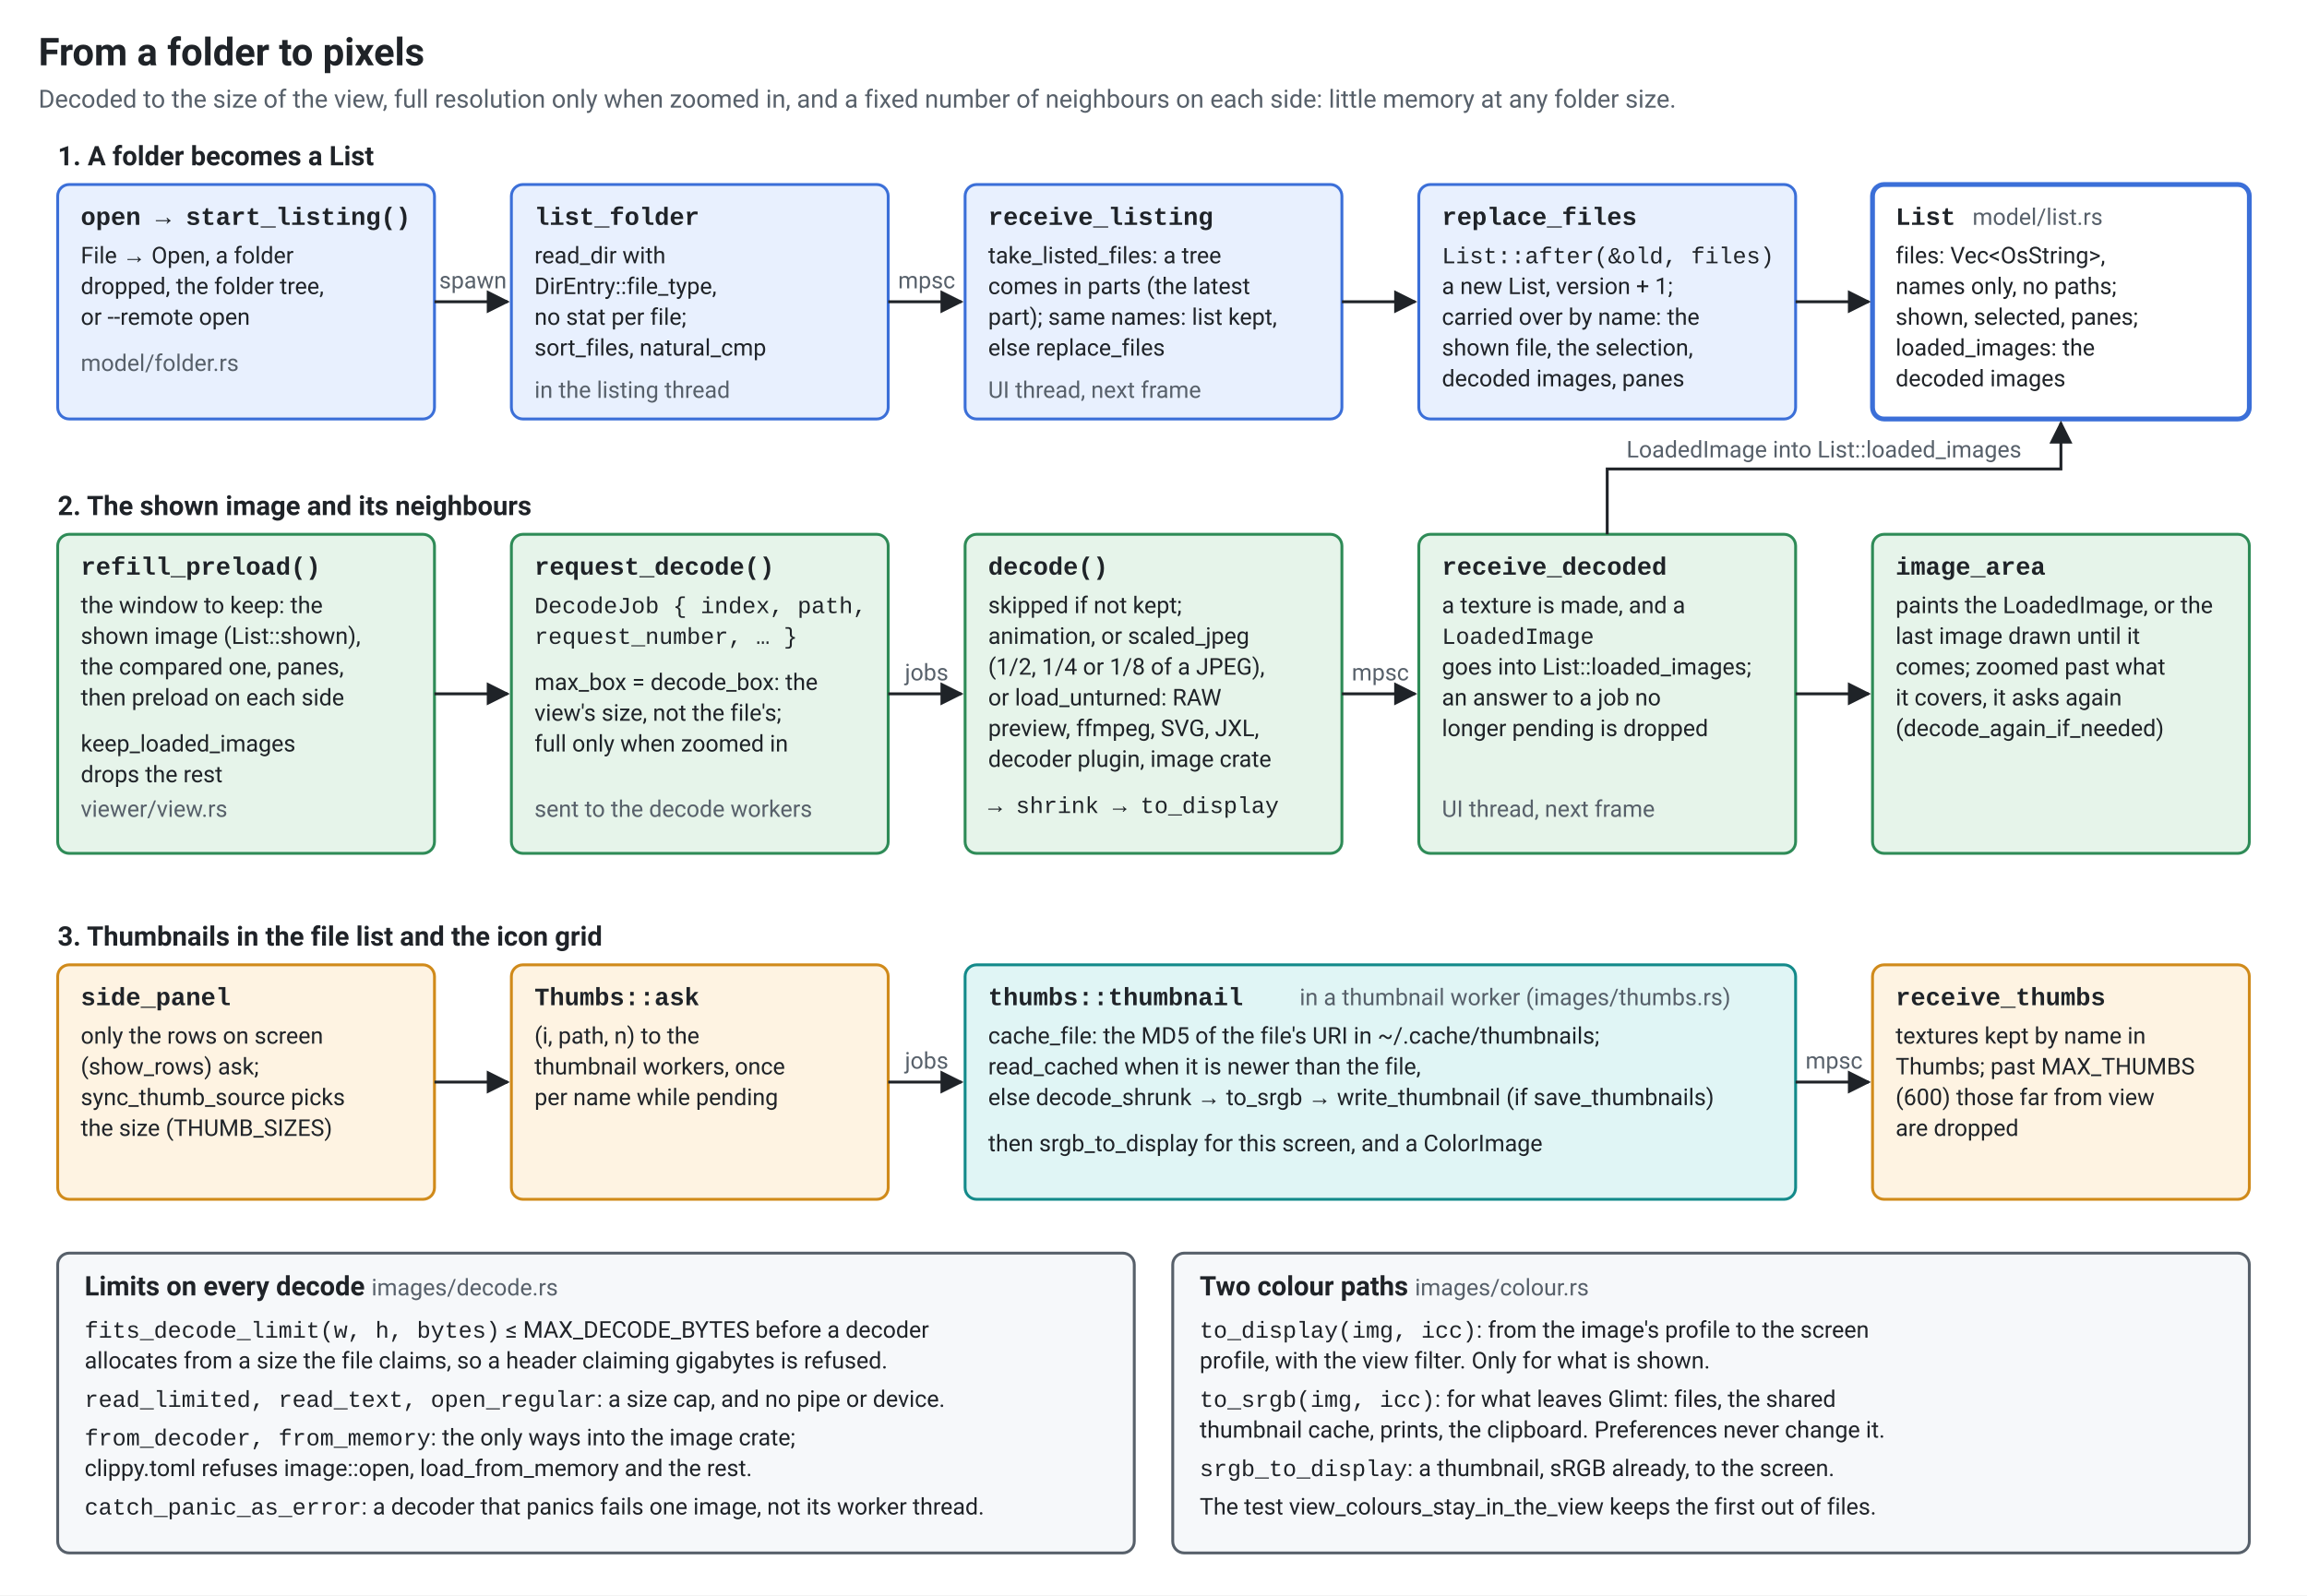
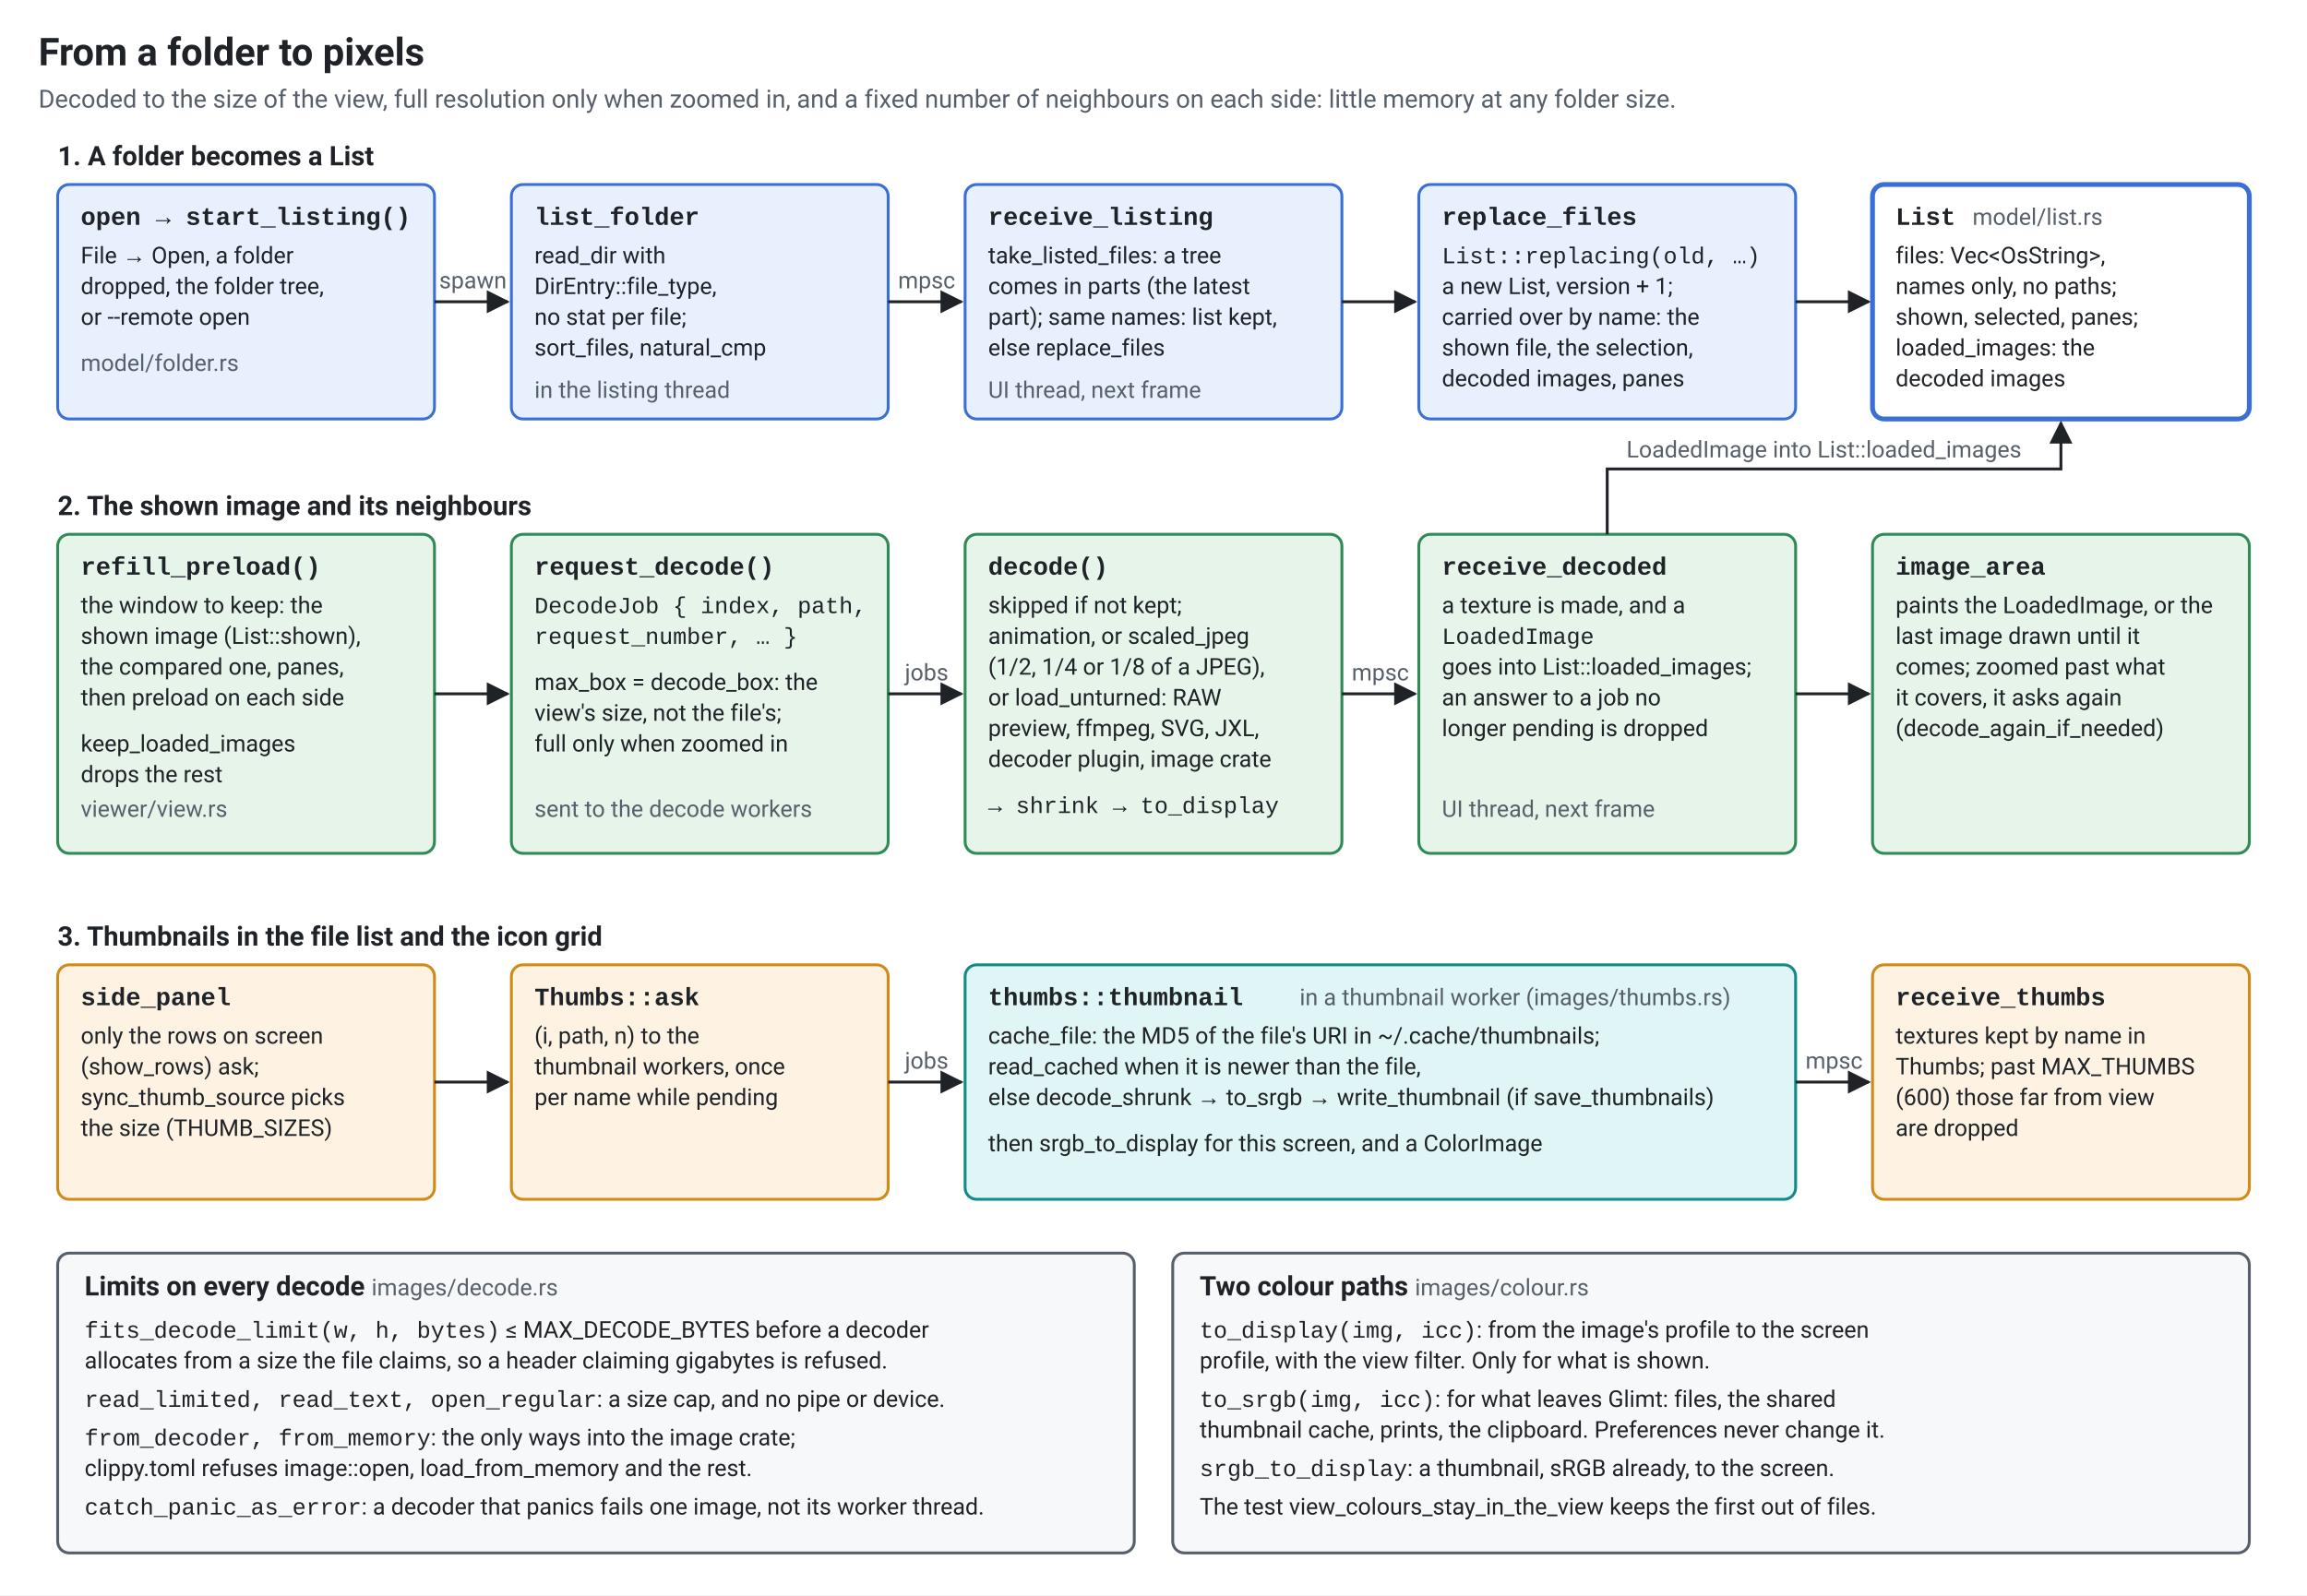
<svg xmlns="http://www.w3.org/2000/svg" viewBox="0 0 1200 830" width="1200" height="830" role="img" aria-label="From a folder to pixels in Glimt. A listing thread reads the folder without a stat per file; replace_files makes a new List and carries the shown file, selection and decoded images over by name. refill_preload asks the decode workers for the shown image and its neighbours at the size of the view; decode shrinks and converts to the screen with to_display. Thumbnails come from the freedesktop cache or are made, converted with to_srgb for the cache. Every decode checks fits_decode_limit before it allocates.">
  <defs>
    <marker id="arrow" viewBox="0 0 10 10" refX="9" refY="5" markerWidth="8" markerHeight="8" orient="auto-start-reverse">
      <path d="M0,0 L10,5 L0,10 z" fill="#1f2328" />
    </marker>
  </defs>
  <rect x="0" y="0" width="1200" height="830" fill="#ffffff" />
  <g font-family="system-ui, -apple-system, 'Segoe UI', Roboto, 'Helvetica Neue', Arial, sans-serif" fill="#1f2328">
    <text x="20" y="34" font-size="20" font-weight="700">From a folder to pixels</text>
    <text x="20" y="56" font-size="13" fill="#57606a">Decoded to the size of the view, full resolution only when zoomed in, and a fixed number of neighbours on each side: little memory at any folder size.</text>
    <text x="30" y="86" font-size="14" font-weight="700">1. A folder becomes a List</text>
    <g font-size="12">
      <rect x="30" y="96" width="196" height="122" rx="6" fill="#e8f0fe" stroke="#3b6fd8" stroke-width="1.5" />
      <text x="42" y="117" font-size="13" font-weight="700" font-family="ui-monospace, SFMono-Regular, Menlo, Consolas, 'Liberation Mono', monospace">open → start_listing()</text>
      <text x="42" y="137">File → Open, a folder</text>
      <text x="42" y="153">dropped, the folder tree,</text>
      <text x="42" y="169">or --remote open</text>
      <text x="42" y="193" fill="#57606a">model/folder.rs</text>
      <rect x="266" y="96" width="196" height="122" rx="6" fill="#e8f0fe" stroke="#3b6fd8" stroke-width="1.5" />
      <text x="278" y="117" font-size="13" font-weight="700" font-family="ui-monospace, SFMono-Regular, Menlo, Consolas, 'Liberation Mono', monospace">list_folder</text>
      <text x="278" y="137">read_dir with</text>
      <text x="278" y="153">DirEntry::file_type,</text>
      <text x="278" y="169">no stat per file;</text>
      <text x="278" y="185">sort_files, natural_cmp</text>
      <text x="278" y="207" fill="#57606a">in the listing thread</text>
      <rect x="502" y="96" width="196" height="122" rx="6" fill="#e8f0fe" stroke="#3b6fd8" stroke-width="1.5" />
      <text x="514" y="117" font-size="13" font-weight="700" font-family="ui-monospace, SFMono-Regular, Menlo, Consolas, 'Liberation Mono', monospace">receive_listing</text>
      <text x="514" y="137">take_listed_files: a tree</text>
      <text x="514" y="153">comes in parts (the latest</text>
      <text x="514" y="169">part); same names: list kept,</text>
      <text x="514" y="185">else replace_files</text>
      <text x="514" y="207" fill="#57606a">UI thread, next frame</text>
      <rect x="738" y="96" width="196" height="122" rx="6" fill="#e8f0fe" stroke="#3b6fd8" stroke-width="1.5" />
      <text x="750" y="117" font-size="13" font-weight="700" font-family="ui-monospace, SFMono-Regular, Menlo, Consolas, 'Liberation Mono', monospace">replace_files</text>
-       <text x="750" y="137" font-family="ui-monospace, SFMono-Regular, Menlo, Consolas, 'Liberation Mono', monospace">List::after(&amp;old, files)</text>
+       <text x="750" y="137" font-family="ui-monospace, SFMono-Regular, Menlo, Consolas, 'Liberation Mono', monospace">List::replacing(old, …)</text>
      <text x="750" y="153">a new List, version + 1;</text>
      <text x="750" y="169">carried over by name: the</text>
      <text x="750" y="185">shown file, the selection,</text>
      <text x="750" y="201">decoded images, panes</text>
      <rect x="974" y="96" width="196" height="122" rx="6" fill="#ffffff" stroke="#3b6fd8" stroke-width="2.5" />
      <text x="986" y="117" font-size="13" font-weight="700" font-family="ui-monospace, SFMono-Regular, Menlo, Consolas, 'Liberation Mono', monospace">List</text>
      <text x="1026" y="117" fill="#57606a">model/list.rs</text>
      <text x="986" y="137">files: Vec&lt;OsString&gt;,</text>
      <text x="986" y="153">names only, no paths;</text>
      <text x="986" y="169">shown, selected, panes;</text>
      <text x="986" y="185">loaded_images: the</text>
      <text x="986" y="201">decoded images</text>
    </g>
    <g font-size="12" fill="#57606a" text-anchor="middle">
      <line x1="226" y1="157" x2="264" y2="157" stroke="#1f2328" stroke-width="1.5" marker-end="url(#arrow)" />
      <text x="246" y="150">spawn</text>
      <line x1="462" y1="157" x2="500" y2="157" stroke="#1f2328" stroke-width="1.5" marker-end="url(#arrow)" />
      <text x="482" y="150">mpsc</text>
      <line x1="698" y1="157" x2="736" y2="157" stroke="#1f2328" stroke-width="1.5" marker-end="url(#arrow)" />
      <line x1="934" y1="157" x2="972" y2="157" stroke="#1f2328" stroke-width="1.5" marker-end="url(#arrow)" />
    </g>
    <text x="30" y="268" font-size="14" font-weight="700">2. The shown image and its neighbours</text>
    <g font-size="12">
      <rect x="30" y="278" width="196" height="166" rx="6" fill="#e6f4ea" stroke="#2e8b57" stroke-width="1.5" />
      <text x="42" y="299" font-size="13" font-weight="700" font-family="ui-monospace, SFMono-Regular, Menlo, Consolas, 'Liberation Mono', monospace">refill_preload()</text>
      <text x="42" y="319">the window to keep: the</text>
      <text x="42" y="335">shown image (List::shown),</text>
      <text x="42" y="351">the compared one, panes,</text>
      <text x="42" y="367">then preload on each side</text>
      <text x="42" y="391">keep_loaded_images</text>
      <text x="42" y="407">drops the rest</text>
      <text x="42" y="425" fill="#57606a">viewer/view.rs</text>
      <rect x="266" y="278" width="196" height="166" rx="6" fill="#e6f4ea" stroke="#2e8b57" stroke-width="1.5" />
      <text x="278" y="299" font-size="13" font-weight="700" font-family="ui-monospace, SFMono-Regular, Menlo, Consolas, 'Liberation Mono', monospace">request_decode()</text>
      <text x="278" y="319" font-family="ui-monospace, SFMono-Regular, Menlo, Consolas, 'Liberation Mono', monospace">DecodeJob { index, path,</text>
      <text x="278" y="335" font-family="ui-monospace, SFMono-Regular, Menlo, Consolas, 'Liberation Mono', monospace">  request_number, … }</text>
      <text x="278" y="359">max_box = decode_box: the</text>
      <text x="278" y="375">view's size, not the file's;</text>
      <text x="278" y="391">full only when zoomed in</text>
      <text x="278" y="425" fill="#57606a">sent to the decode workers</text>
      <rect x="502" y="278" width="196" height="166" rx="6" fill="#e6f4ea" stroke="#2e8b57" stroke-width="1.5" />
      <text x="514" y="299" font-size="13" font-weight="700" font-family="ui-monospace, SFMono-Regular, Menlo, Consolas, 'Liberation Mono', monospace">decode()</text>
      <text x="514" y="319">skipped if not kept;</text>
      <text x="514" y="335">animation, or scaled_jpeg</text>
      <text x="514" y="351">(1/2, 1/4 or 1/8 of a JPEG),</text>
      <text x="514" y="367">or load_unturned: RAW</text>
      <text x="514" y="383">preview, ffmpeg, SVG, JXL,</text>
      <text x="514" y="399">decoder plugin, image crate</text>
      <text x="514" y="423" font-family="ui-monospace, SFMono-Regular, Menlo, Consolas, 'Liberation Mono', monospace">→ shrink → to_display</text>
      <rect x="738" y="278" width="196" height="166" rx="6" fill="#e6f4ea" stroke="#2e8b57" stroke-width="1.5" />
      <text x="750" y="299" font-size="13" font-weight="700" font-family="ui-monospace, SFMono-Regular, Menlo, Consolas, 'Liberation Mono', monospace">receive_decoded</text>
      <text x="750" y="319">a texture is made, and a</text>
      <text x="750" y="335" font-family="ui-monospace, SFMono-Regular, Menlo, Consolas, 'Liberation Mono', monospace">LoadedImage</text>
      <text x="750" y="351">goes into List::loaded_images;</text>
      <text x="750" y="367">an answer to a job no</text>
      <text x="750" y="383">longer pending is dropped</text>
      <text x="750" y="425" fill="#57606a">UI thread, next frame</text>
      <rect x="974" y="278" width="196" height="166" rx="6" fill="#e6f4ea" stroke="#2e8b57" stroke-width="1.5" />
      <text x="986" y="299" font-size="13" font-weight="700" font-family="ui-monospace, SFMono-Regular, Menlo, Consolas, 'Liberation Mono', monospace">image_area</text>
      <text x="986" y="319">paints the LoadedImage, or the</text>
      <text x="986" y="335">last image drawn until it</text>
      <text x="986" y="351">comes; zoomed past what</text>
      <text x="986" y="367">it covers, it asks again</text>
      <text x="986" y="383">(decode_again_if_needed)</text>
    </g>
    <g font-size="12" fill="#57606a" text-anchor="middle">
      <line x1="226" y1="361" x2="264" y2="361" stroke="#1f2328" stroke-width="1.5" marker-end="url(#arrow)" />
      <line x1="462" y1="361" x2="500" y2="361" stroke="#1f2328" stroke-width="1.5" marker-end="url(#arrow)" />
      <text x="482" y="354">jobs</text>
      <line x1="698" y1="361" x2="736" y2="361" stroke="#1f2328" stroke-width="1.5" marker-end="url(#arrow)" />
      <text x="718" y="354">mpsc</text>
      <line x1="934" y1="361" x2="972" y2="361" stroke="#1f2328" stroke-width="1.5" marker-end="url(#arrow)" />
    </g>
    <polyline points="836,278 836,244 1072,244 1072,220" fill="none" stroke="#1f2328" stroke-width="1.5" marker-end="url(#arrow)" />
    <text x="846" y="238" font-size="12" fill="#57606a">LoadedImage into List::loaded_images</text>
    <text x="30" y="492" font-size="14" font-weight="700">3. Thumbnails in the file list and the icon grid</text>
    <g font-size="12">
      <rect x="30" y="502" width="196" height="122" rx="6" fill="#fef3e2" stroke="#d08a1a" stroke-width="1.5" />
      <text x="42" y="523" font-size="13" font-weight="700" font-family="ui-monospace, SFMono-Regular, Menlo, Consolas, 'Liberation Mono', monospace">side_panel</text>
      <text x="42" y="543">only the rows on screen</text>
      <text x="42" y="559">(show_rows) ask;</text>
      <text x="42" y="575">sync_thumb_source picks</text>
      <text x="42" y="591">the size (THUMB_SIZES)</text>
      <rect x="266" y="502" width="196" height="122" rx="6" fill="#fef3e2" stroke="#d08a1a" stroke-width="1.5" />
      <text x="278" y="523" font-size="13" font-weight="700" font-family="ui-monospace, SFMono-Regular, Menlo, Consolas, 'Liberation Mono', monospace">Thumbs::ask</text>
      <text x="278" y="543">(i, path, n) to the</text>
      <text x="278" y="559">thumbnail workers, once</text>
      <text x="278" y="575">per name while pending</text>
      <rect x="502" y="502" width="432" height="122" rx="6" fill="#e0f5f5" stroke="#138a8a" stroke-width="1.5" />
      <text x="514" y="523" font-size="13" font-weight="700" font-family="ui-monospace, SFMono-Regular, Menlo, Consolas, 'Liberation Mono', monospace">thumbs::thumbnail</text>
      <text x="676" y="523" fill="#57606a">in a thumbnail worker (images/thumbs.rs)</text>
      <text x="514" y="543">cache_file: the MD5 of the file's URI in ~/.cache/thumbnails;</text>
      <text x="514" y="559">read_cached when it is newer than the file,</text>
      <text x="514" y="575">else decode_shrunk → to_srgb → write_thumbnail (if save_thumbnails)</text>
      <text x="514" y="599">then srgb_to_display for this screen, and a ColorImage</text>
      <rect x="974" y="502" width="196" height="122" rx="6" fill="#fef3e2" stroke="#d08a1a" stroke-width="1.5" />
      <text x="986" y="523" font-size="13" font-weight="700" font-family="ui-monospace, SFMono-Regular, Menlo, Consolas, 'Liberation Mono', monospace">receive_thumbs</text>
      <text x="986" y="543">textures kept by name in</text>
      <text x="986" y="559">Thumbs; past MAX_THUMBS</text>
      <text x="986" y="575">(600) those far from view</text>
      <text x="986" y="591">are dropped</text>
    </g>
    <g font-size="12" fill="#57606a" text-anchor="middle">
      <line x1="226" y1="563" x2="264" y2="563" stroke="#1f2328" stroke-width="1.5" marker-end="url(#arrow)" />
      <line x1="462" y1="563" x2="500" y2="563" stroke="#1f2328" stroke-width="1.5" marker-end="url(#arrow)" />
      <text x="482" y="556">jobs</text>
      <line x1="934" y1="563" x2="972" y2="563" stroke="#1f2328" stroke-width="1.5" marker-end="url(#arrow)" />
      <text x="954" y="556">mpsc</text>
    </g>
    <rect x="30" y="652" width="560" height="156" rx="6" fill="#f6f8fa" stroke="#57606a" stroke-width="1.5" />
    <text x="44" y="674" font-size="14" font-weight="700">Limits on every decode <tspan font-weight="400" font-size="12" fill="#57606a">images/decode.rs</tspan>
    </text>
    <g font-size="12">
      <text x="44" y="696">
        <tspan font-family="ui-monospace, SFMono-Regular, Menlo, Consolas, 'Liberation Mono', monospace">fits_decode_limit(w, h, bytes)</tspan> ≤ MAX_DECODE_BYTES before a decoder</text>
      <text x="44" y="712">allocates from a size the file claims, so a header claiming gigabytes is refused.</text>
      <text x="44" y="732">
        <tspan font-family="ui-monospace, SFMono-Regular, Menlo, Consolas, 'Liberation Mono', monospace">read_limited, read_text, open_regular</tspan>: a size cap, and no pipe or device.</text>
      <text x="44" y="752">
        <tspan font-family="ui-monospace, SFMono-Regular, Menlo, Consolas, 'Liberation Mono', monospace">from_decoder, from_memory</tspan>: the only ways into the image crate;</text>
      <text x="44" y="768">clippy.toml refuses image::open, load_from_memory and the rest.</text>
      <text x="44" y="788">
        <tspan font-family="ui-monospace, SFMono-Regular, Menlo, Consolas, 'Liberation Mono', monospace">catch_panic_as_error</tspan>: a decoder that panics fails one image, not its worker thread.</text>
    </g>
    <rect x="610" y="652" width="560" height="156" rx="6" fill="#f6f8fa" stroke="#57606a" stroke-width="1.5" />
    <text x="624" y="674" font-size="14" font-weight="700">Two colour paths <tspan font-weight="400" font-size="12" fill="#57606a">images/colour.rs</tspan>
    </text>
    <g font-size="12">
      <text x="624" y="696">
        <tspan font-family="ui-monospace, SFMono-Regular, Menlo, Consolas, 'Liberation Mono', monospace">to_display(img, icc)</tspan>: from the image's profile to the screen</text>
      <text x="624" y="712">profile, with the view filter. Only for what is shown.</text>
      <text x="624" y="732">
        <tspan font-family="ui-monospace, SFMono-Regular, Menlo, Consolas, 'Liberation Mono', monospace">to_srgb(img, icc)</tspan>: for what leaves Glimt: files, the shared</text>
      <text x="624" y="748">thumbnail cache, prints, the clipboard. Preferences never change it.</text>
      <text x="624" y="768">
        <tspan font-family="ui-monospace, SFMono-Regular, Menlo, Consolas, 'Liberation Mono', monospace">srgb_to_display</tspan>: a thumbnail, sRGB already, to the screen.</text>
      <text x="624" y="788">The test view_colours_stay_in_the_view keeps the first out of files.</text>
    </g>
  </g>
</svg>
